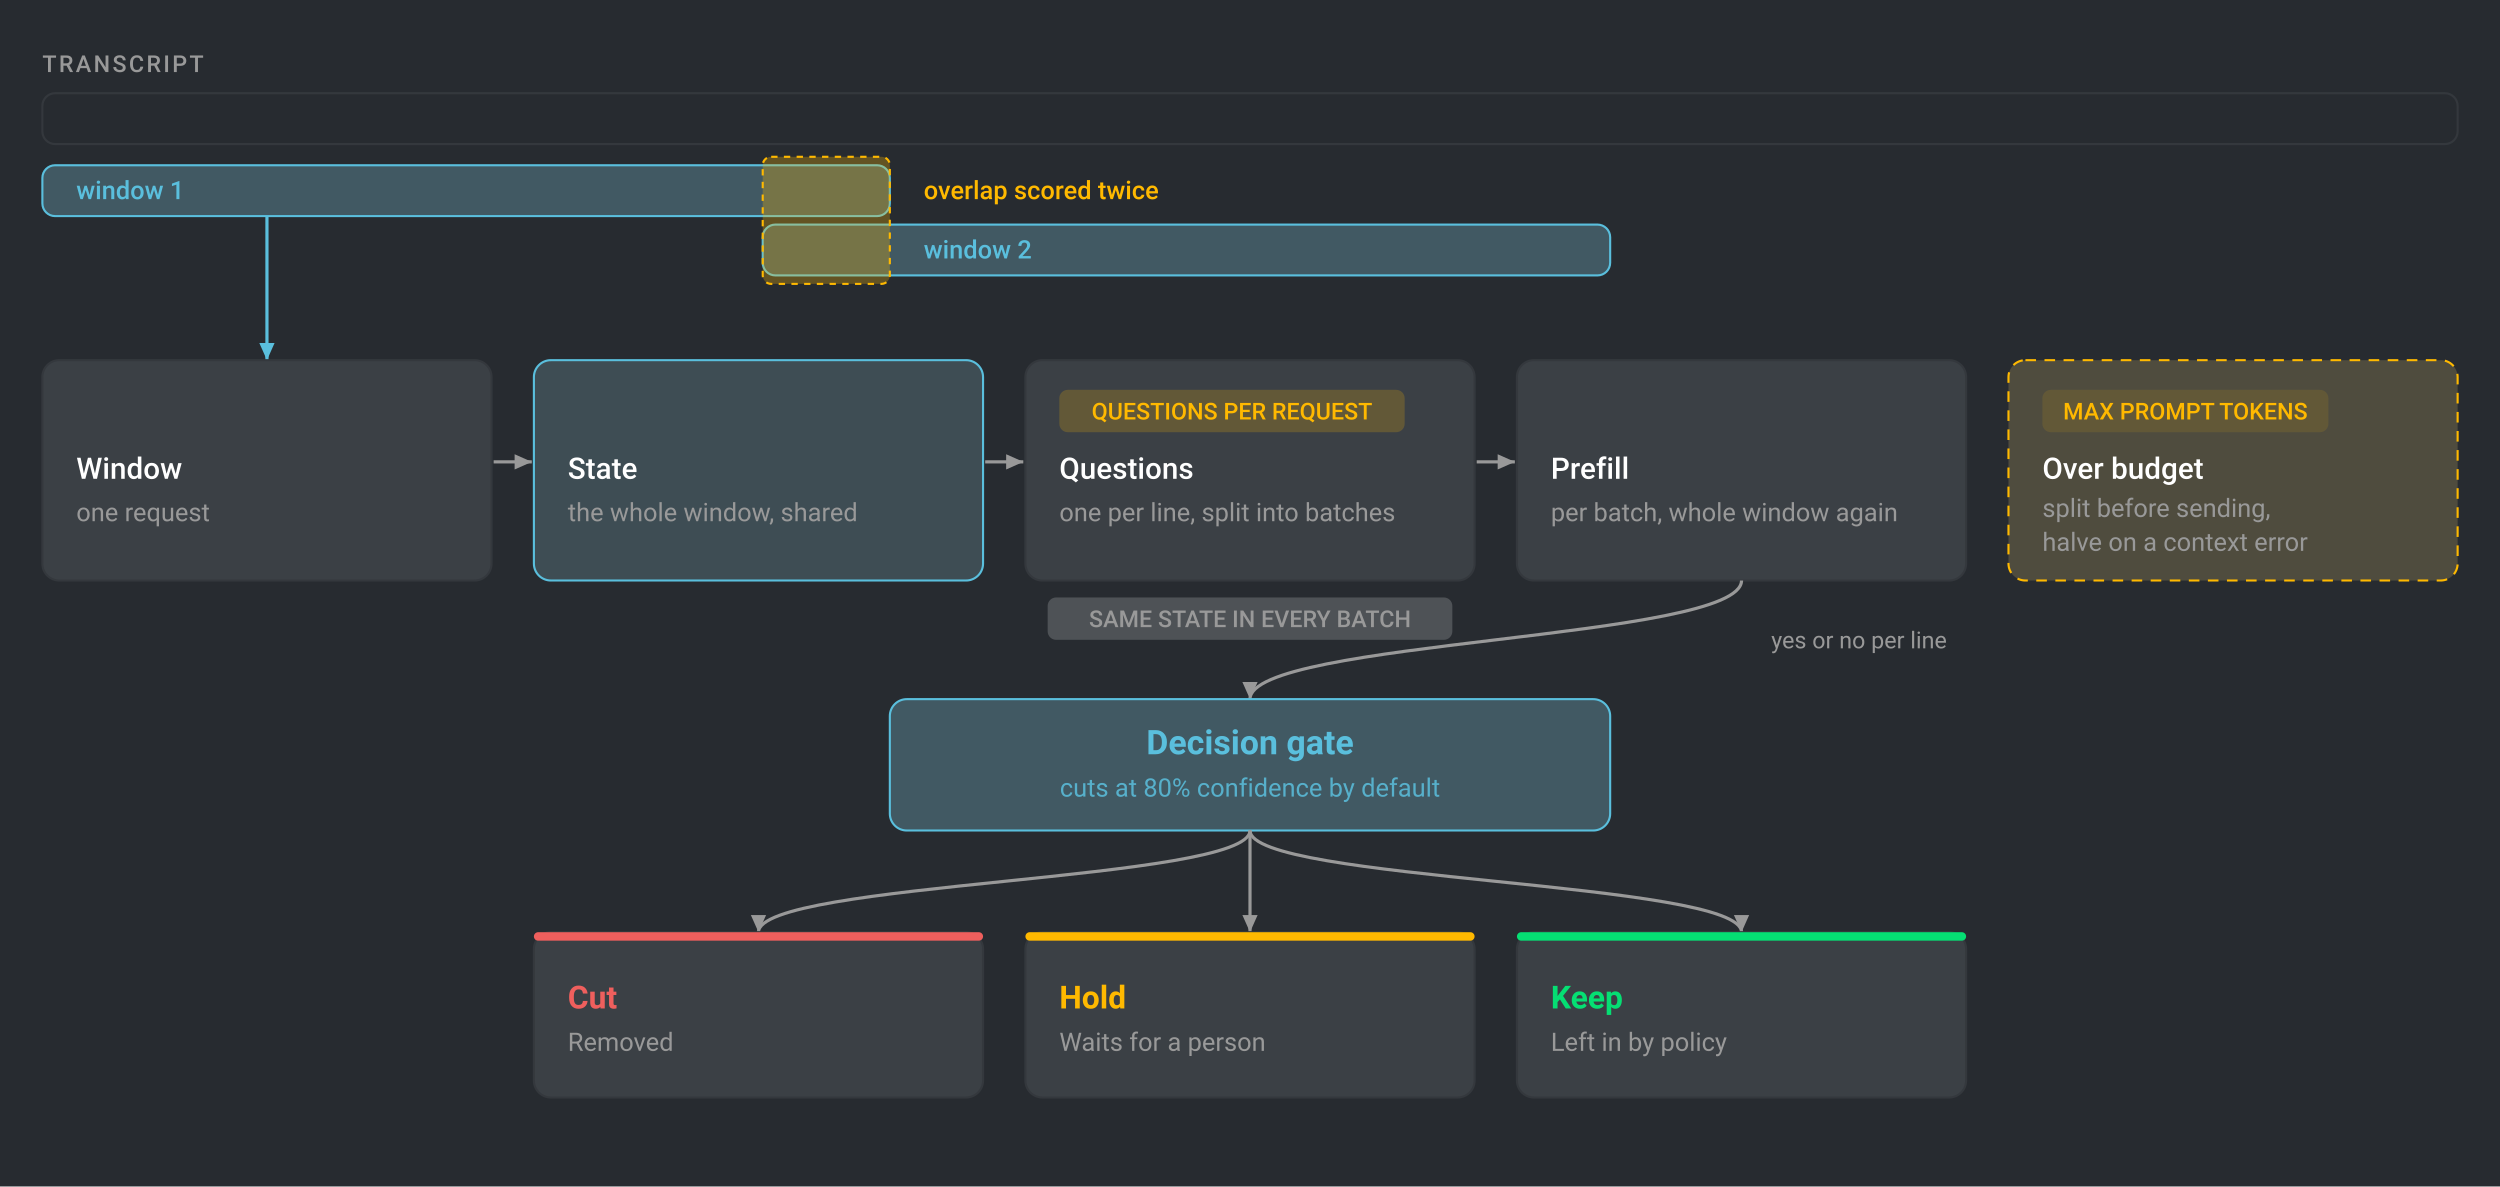
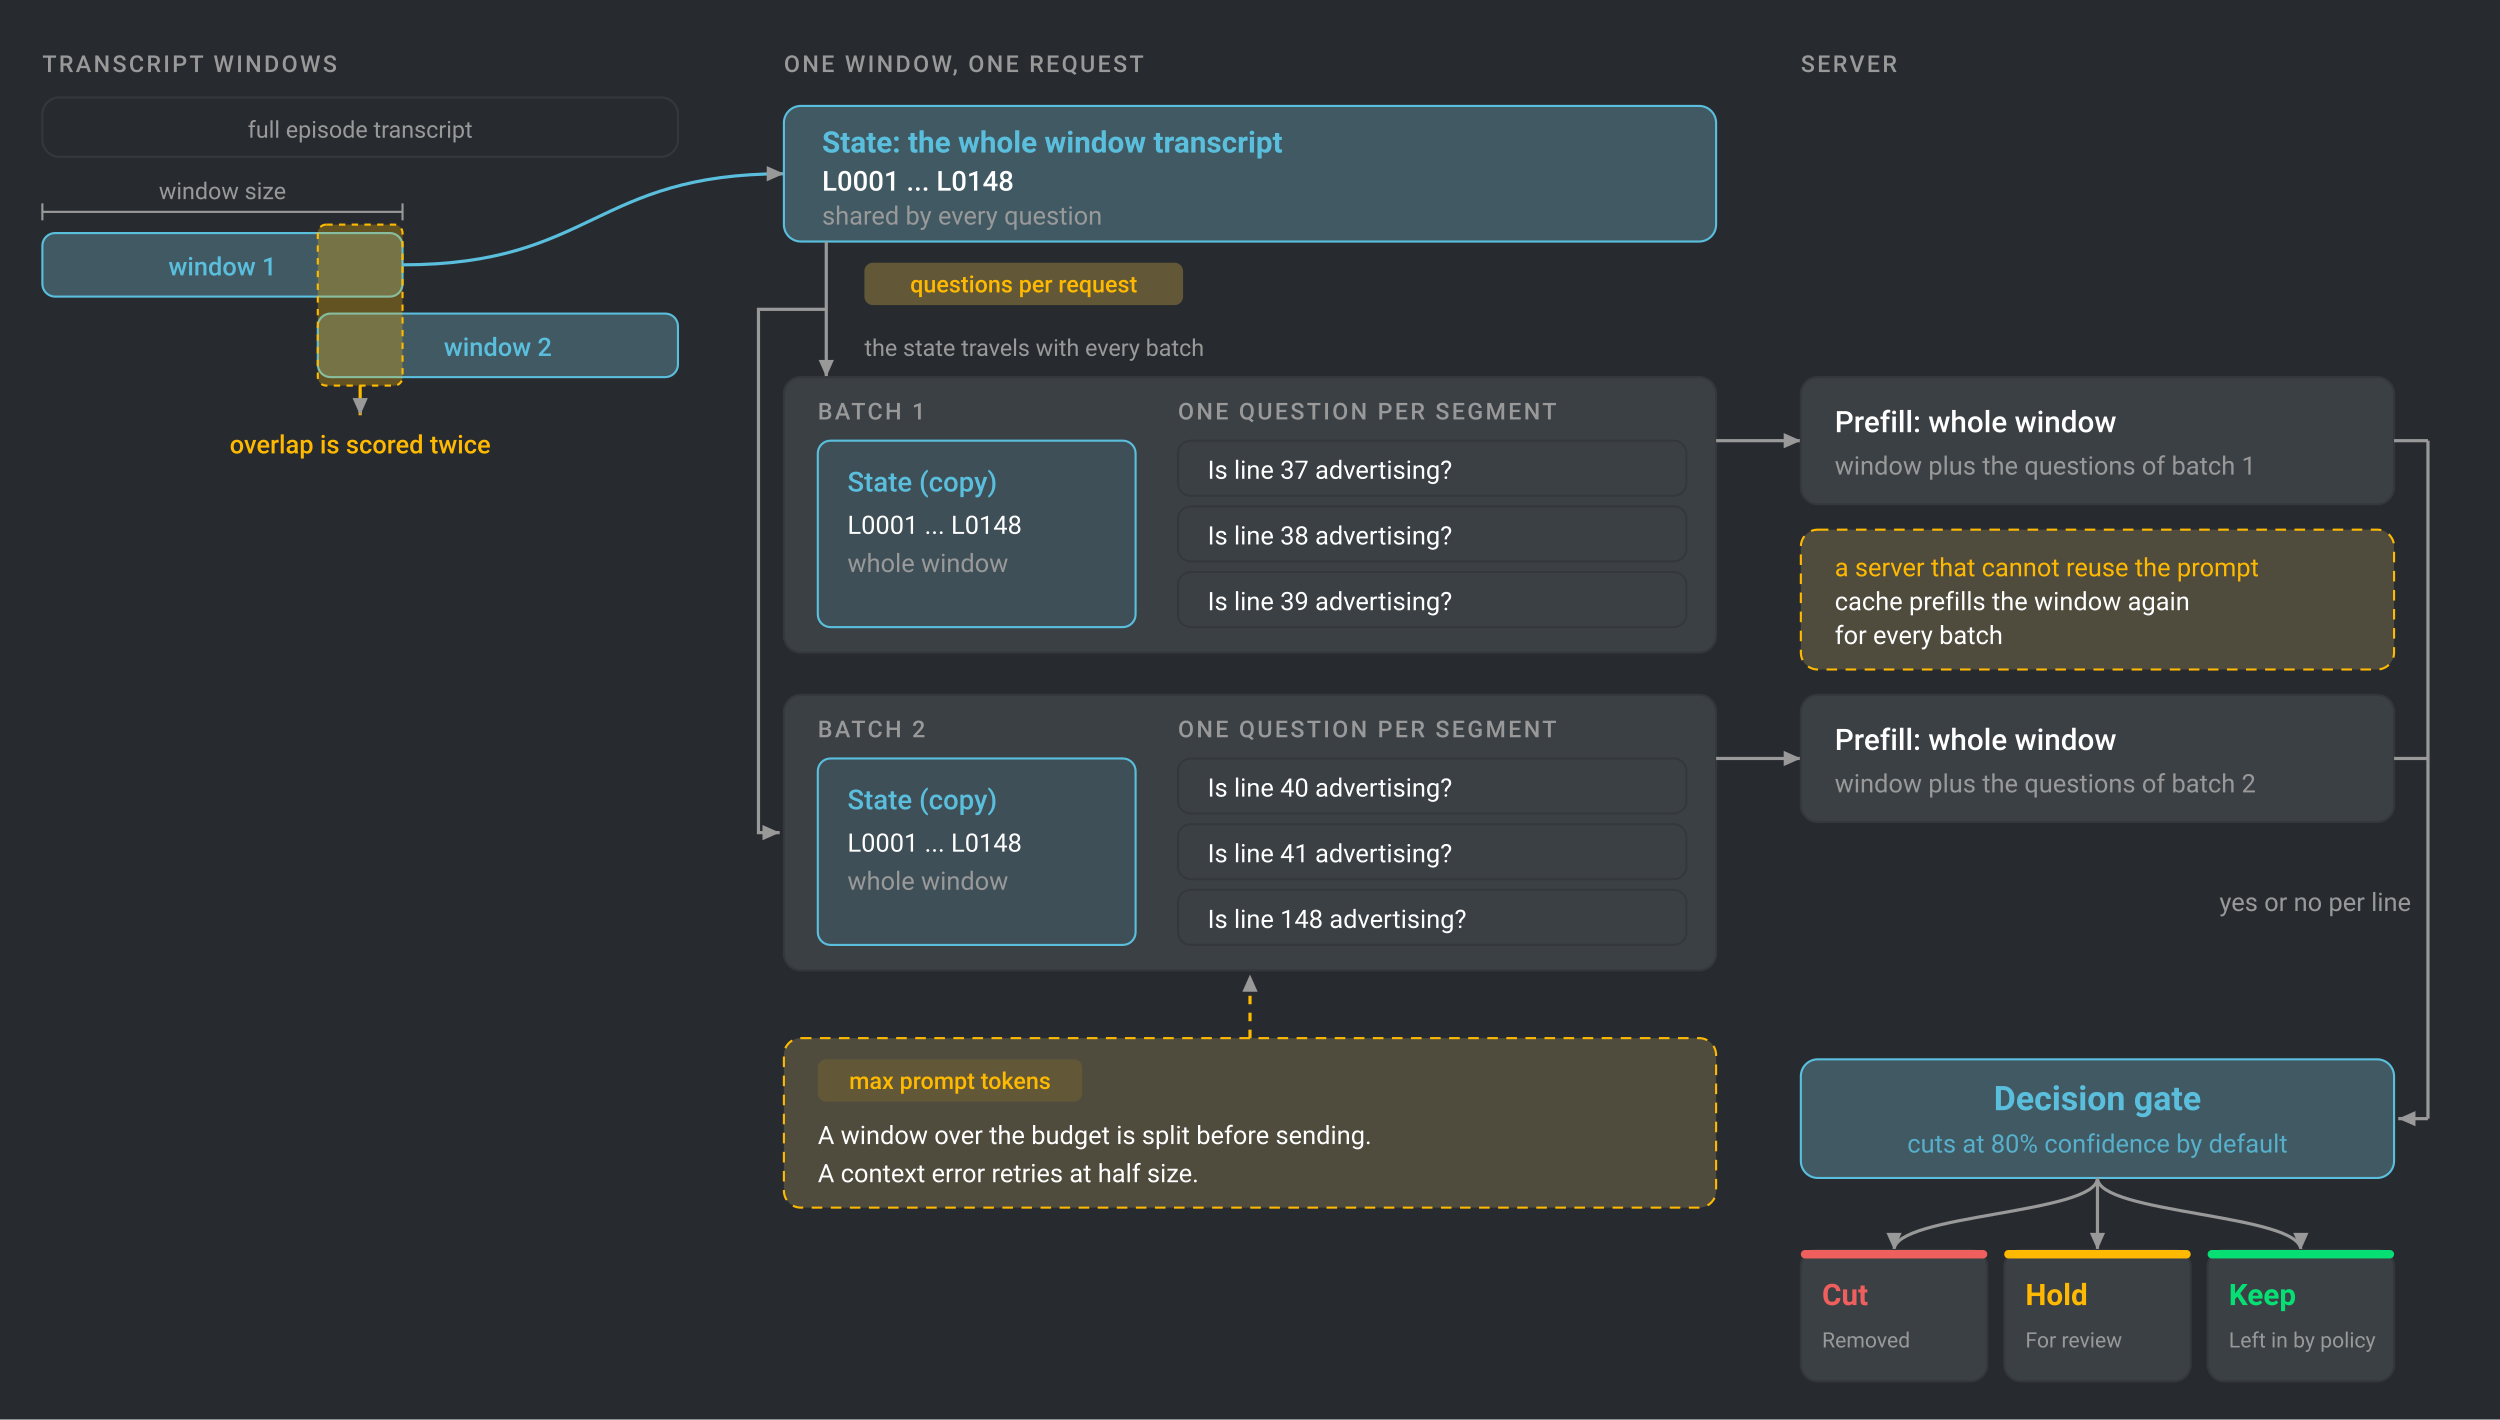
- <svg xmlns="http://www.w3.org/2000/svg" viewBox="0 0 1180 560" width="1180" height="560" role="img" aria-label="One detection window scored by System One, one yes or no question per line">
+ <svg xmlns="http://www.w3.org/2000/svg" viewBox="0 0 1180 670" width="1180" height="670" role="img" aria-label="One detection window sent to System One as batched yes or no questions">
  <defs>
    <marker id="ar" viewBox="0 0 10 10" refX="9" refY="5" markerWidth="6" markerHeight="6" orient="auto-start-reverse">
      <path d="M 0 1 L 9 5 L 0 9 z" fill="#999999" />
    </marker>
    <marker id="arp" viewBox="0 0 10 10" refX="9" refY="5" markerWidth="6" markerHeight="6" orient="auto-start-reverse">
      <path d="M 0 1 L 9 5 L 0 9 z" fill="#5ABFDD" />
    </marker>
    <pattern id="hatch" width="7" height="7" patternTransform="rotate(45)" patternUnits="userSpaceOnUse">
      <line x1="0" y1="0" x2="0" y2="7" stroke="#EF5F5D" stroke-width="2" opacity="0.28" />
    </pattern>
    <pattern id="hatchq" width="7" height="7" patternTransform="rotate(45)" patternUnits="userSpaceOnUse">
      <line x1="0" y1="0" x2="0" y2="7" stroke="#999999" stroke-width="2" opacity="0.20" />
    </pattern>
  </defs>
-   <rect width="1180" height="560" fill="#272B30" />
-   <text x="20" y="34" font-family="Roboto, -apple-system, BlinkMacSystemFont, 'Segoe UI', sans-serif" font-size="11" font-weight="500" fill="#999999" text-anchor="start" letter-spacing="0.1em">TRANSCRIPT</text>
-   <rect x="20" y="44" width="1140" height="24" rx="6" fill="#272B30" stroke="#34383D" stroke-width="1" />
-   <rect x="20" y="78" width="400" height="24" rx="6" fill="#415963" stroke="#5ABFDD" stroke-width="1" />
-   <text x="36" y="94" font-family="Roboto, -apple-system, BlinkMacSystemFont, 'Segoe UI', sans-serif" font-size="12" font-weight="500" fill="#5ABFDD" text-anchor="start">window 1</text>
-   <rect x="360" y="106" width="400" height="24" rx="6" fill="#415963" stroke="#5ABFDD" stroke-width="1" />
-   <text x="436" y="122" font-family="Roboto, -apple-system, BlinkMacSystemFont, 'Segoe UI', sans-serif" font-size="12" font-weight="500" fill="#5ABFDD" text-anchor="start">window 2</text>
-   <rect x="360" y="74" width="60" height="60" rx="4" fill="#FFB900" fill-opacity="0.28" stroke="#FFB900" stroke-width="1" stroke-dasharray="3 3" />
-   <text x="436" y="94" font-family="Roboto, -apple-system, BlinkMacSystemFont, 'Segoe UI', sans-serif" font-size="12" font-weight="500" fill="#FFB900" text-anchor="start">overlap scored twice</text>
-   <path d="M 126 102 L 126 170" stroke="#5ABFDD" stroke-width="1.5" fill="none" marker-end="url(#arp)" />
-   <rect x="20" y="170" width="212" height="104" rx="8" fill="#3B4045" stroke="#34383D" stroke-width="1" />
-   <text x="36" y="226" font-family="Roboto, -apple-system, BlinkMacSystemFont, 'Segoe UI', sans-serif" font-size="14" font-weight="500" fill="#FFFFFF" text-anchor="start">Window</text>
-   <text x="36" y="246" font-family="Roboto, -apple-system, BlinkMacSystemFont, 'Segoe UI', sans-serif" font-size="12" font-weight="400" fill="#999999" text-anchor="start">one request</text>
-   <path d="M 233 218 L 251 218" stroke="#999999" stroke-width="1.5" fill="none" marker-end="url(#ar)" />
-   <rect x="252" y="170" width="212" height="104" rx="8" fill="#3E4D54" stroke="#5ABFDD" stroke-width="1" />
-   <text x="268" y="226" font-family="Roboto, -apple-system, BlinkMacSystemFont, 'Segoe UI', sans-serif" font-size="14" font-weight="500" fill="#FFFFFF" text-anchor="start">State</text>
-   <text x="268" y="246" font-family="Roboto, -apple-system, BlinkMacSystemFont, 'Segoe UI', sans-serif" font-size="12" font-weight="400" fill="#999999" text-anchor="start">the whole window, shared</text>
-   <path d="M 465 218 L 483 218" stroke="#999999" stroke-width="1.5" fill="none" marker-end="url(#ar)" />
-   <rect x="484" y="170" width="212" height="104" rx="8" fill="#3B4045" stroke="#34383D" stroke-width="1" />
-   <rect x="500" y="184" width="163" height="20" rx="4" fill="#625837" stroke="none" stroke-width="0" />
-   <text x="581.5" y="198" font-family="Roboto, -apple-system, BlinkMacSystemFont, 'Segoe UI', sans-serif" font-size="11" font-weight="500" fill="#FFB900" text-anchor="middle">QUESTIONS PER REQUEST</text>
-   <text x="500" y="226" font-family="Roboto, -apple-system, BlinkMacSystemFont, 'Segoe UI', sans-serif" font-size="14" font-weight="500" fill="#FFFFFF" text-anchor="start">Questions</text>
-   <text x="500" y="246" font-family="Roboto, -apple-system, BlinkMacSystemFont, 'Segoe UI', sans-serif" font-size="12" font-weight="400" fill="#999999" text-anchor="start">one per line, split into batches</text>
-   <path d="M 697 218 L 715 218" stroke="#999999" stroke-width="1.5" fill="none" marker-end="url(#ar)" />
-   <rect x="716" y="170" width="212" height="104" rx="8" fill="#3B4045" stroke="#34383D" stroke-width="1" />
-   <text x="732" y="226" font-family="Roboto, -apple-system, BlinkMacSystemFont, 'Segoe UI', sans-serif" font-size="14" font-weight="500" fill="#FFFFFF" text-anchor="start">Prefill</text>
-   <text x="732" y="246" font-family="Roboto, -apple-system, BlinkMacSystemFont, 'Segoe UI', sans-serif" font-size="12" font-weight="400" fill="#999999" text-anchor="start">per batch, whole window again</text>
-   <rect x="494.5" y="282" width="191" height="20" rx="4" fill="#4E5256" stroke="none" stroke-width="0" />
-   <text x="590.0" y="296" font-family="Roboto, -apple-system, BlinkMacSystemFont, 'Segoe UI', sans-serif" font-size="11" font-weight="500" fill="#999999" text-anchor="middle">SAME STATE IN EVERY BATCH</text>
-   <rect x="948" y="170" width="212" height="104" rx="8" fill="#4F4C3E" stroke="#FFB900" stroke-width="1" stroke-dasharray="5 4" />
-   <rect x="964" y="184" width="135" height="20" rx="4" fill="#625837" stroke="none" stroke-width="0" />
-   <text x="1031.5" y="198" font-family="Roboto, -apple-system, BlinkMacSystemFont, 'Segoe UI', sans-serif" font-size="11" font-weight="500" fill="#FFB900" text-anchor="middle">MAX PROMPT TOKENS</text>
-   <text x="964" y="226" font-family="Roboto, -apple-system, BlinkMacSystemFont, 'Segoe UI', sans-serif" font-size="14" font-weight="500" fill="#FFFFFF" text-anchor="start">Over budget</text>
-   <text x="964" y="244" font-family="Roboto, -apple-system, BlinkMacSystemFont, 'Segoe UI', sans-serif" font-size="12" font-weight="400" fill="#999999" text-anchor="start">split before sending,</text>
-   <text x="964" y="260" font-family="Roboto, -apple-system, BlinkMacSystemFont, 'Segoe UI', sans-serif" font-size="12" font-weight="400" fill="#999999" text-anchor="start">halve on a context error</text>
-   <path d="M 822.0 274 C 822.0 302.0, 590 302.0, 590 330" stroke="#999999" stroke-width="1.5" fill="none" marker-end="url(#ar)" />
-   <text x="836.0" y="306" font-family="Roboto, -apple-system, BlinkMacSystemFont, 'Segoe UI', sans-serif" font-size="11" font-weight="400" fill="#999999" text-anchor="start">yes or no per line</text>
-   <rect x="420" y="330" width="340" height="62" rx="8" fill="#415963" stroke="#5ABFDD" stroke-width="1" />
-   <text x="590" y="356" font-family="Roboto, -apple-system, BlinkMacSystemFont, 'Segoe UI', sans-serif" font-size="16" font-weight="600" fill="#5ABFDD" text-anchor="middle">Decision gate</text>
-   <text x="590" y="376" font-family="Roboto, -apple-system, BlinkMacSystemFont, 'Segoe UI', sans-serif" font-size="12" font-weight="400" fill="#5ABFDD" text-anchor="middle" opacity="0.85">cuts at 80% confidence by default</text>
-   <path d="M 590 392 C 590 416.0, 358.0 416.0, 358.0 440" stroke="#999999" stroke-width="1.5" fill="none" marker-end="url(#ar)" />
-   <rect x="252" y="440" width="212" height="78" rx="8" fill="#3B4045" stroke="#34383D" stroke-width="1" />
-   <rect x="252" y="440" width="212" height="4" fill="#EF5F5D" rx="2" />
-   <text x="268" y="476" font-family="Roboto, -apple-system, BlinkMacSystemFont, 'Segoe UI', sans-serif" font-size="15" font-weight="600" fill="#EF5F5D" text-anchor="start">Cut</text>
-   <text x="268" y="496" font-family="Roboto, -apple-system, BlinkMacSystemFont, 'Segoe UI', sans-serif" font-size="12" font-weight="400" fill="#999999" text-anchor="start">Removed</text>
-   <path d="M 590 392 C 590 416.0, 590.0 416.0, 590.0 440" stroke="#999999" stroke-width="1.5" fill="none" marker-end="url(#ar)" />
-   <rect x="484" y="440" width="212" height="78" rx="8" fill="#3B4045" stroke="#34383D" stroke-width="1" />
-   <rect x="484" y="440" width="212" height="4" fill="#FFB900" rx="2" />
-   <text x="500" y="476" font-family="Roboto, -apple-system, BlinkMacSystemFont, 'Segoe UI', sans-serif" font-size="15" font-weight="600" fill="#FFB900" text-anchor="start">Hold</text>
-   <text x="500" y="496" font-family="Roboto, -apple-system, BlinkMacSystemFont, 'Segoe UI', sans-serif" font-size="12" font-weight="400" fill="#999999" text-anchor="start">Waits for a person</text>
-   <path d="M 590 392 C 590 416.0, 822.0 416.0, 822.0 440" stroke="#999999" stroke-width="1.5" fill="none" marker-end="url(#ar)" />
-   <rect x="716" y="440" width="212" height="78" rx="8" fill="#3B4045" stroke="#34383D" stroke-width="1" />
-   <rect x="716" y="440" width="212" height="4" fill="#05DF73" rx="2" />
-   <text x="732" y="476" font-family="Roboto, -apple-system, BlinkMacSystemFont, 'Segoe UI', sans-serif" font-size="15" font-weight="600" fill="#05DF73" text-anchor="start">Keep</text>
-   <text x="732" y="496" font-family="Roboto, -apple-system, BlinkMacSystemFont, 'Segoe UI', sans-serif" font-size="12" font-weight="400" fill="#999999" text-anchor="start">Left in by policy</text>
+   <rect width="1180" height="670" fill="#272B30" />
+   <text x="20" y="34" font-family="Roboto, -apple-system, BlinkMacSystemFont, 'Segoe UI', sans-serif" font-size="11" font-weight="500" fill="#999999" text-anchor="start" letter-spacing="0.1em">TRANSCRIPT WINDOWS</text>
+   <rect x="20" y="46" width="300" height="28" rx="8" fill="#272B30" stroke="#34383D" stroke-width="1" />
+   <text x="170" y="65" font-family="Roboto, -apple-system, BlinkMacSystemFont, 'Segoe UI', sans-serif" font-size="11" font-weight="400" fill="#999999" text-anchor="middle">full episode transcript</text>
+   <text x="105" y="94" font-family="Roboto, -apple-system, BlinkMacSystemFont, 'Segoe UI', sans-serif" font-size="11" font-weight="400" fill="#999999" text-anchor="middle">window size</text>
+   <path d="M 20 100 L 190 100 M 20 96 L 20 104 M 190 96 L 190 104" stroke="#999999" stroke-width="1" fill="none" />
+   <rect x="20" y="110" width="170" height="30" rx="6" fill="#415963" stroke="#5ABFDD" stroke-width="1" />
+   <text x="105" y="130" font-family="Roboto, -apple-system, BlinkMacSystemFont, 'Segoe UI', sans-serif" font-size="12" font-weight="500" fill="#5ABFDD" text-anchor="middle">window 1</text>
+   <rect x="150" y="148" width="170" height="30" rx="6" fill="#415963" stroke="#5ABFDD" stroke-width="1" />
+   <text x="235" y="168" font-family="Roboto, -apple-system, BlinkMacSystemFont, 'Segoe UI', sans-serif" font-size="12" font-weight="500" fill="#5ABFDD" text-anchor="middle">window 2</text>
+   <rect x="150" y="106" width="40" height="76" rx="4" fill="#FFB900" fill-opacity="0.28" stroke="#FFB900" stroke-width="1" stroke-dasharray="3 3" />
+   <path d="M 170 182 L 170 196" stroke="#FFB900" stroke-width="1.5" fill="none" marker-end="url(#ar)" />
+   <text x="170" y="214" font-family="Roboto, -apple-system, BlinkMacSystemFont, 'Segoe UI', sans-serif" font-size="12" font-weight="500" fill="#FFB900" text-anchor="middle">overlap is scored twice</text>
+   <path d="M 190 125 C 280.0 125, 280.0 82, 370 82" stroke="#5ABFDD" stroke-width="1.5" fill="none" marker-end="url(#ar)" />
+   <text x="370" y="34" font-family="Roboto, -apple-system, BlinkMacSystemFont, 'Segoe UI', sans-serif" font-size="11" font-weight="500" fill="#999999" text-anchor="start" letter-spacing="0.1em">ONE WINDOW, ONE REQUEST</text>
+   <rect x="370" y="50" width="440" height="64" rx="8" fill="#415963" stroke="#5ABFDD" stroke-width="1" />
+   <text x="388" y="72" font-family="Roboto, -apple-system, BlinkMacSystemFont, 'Segoe UI', sans-serif" font-size="14" font-weight="600" fill="#5ABFDD" text-anchor="start">State: the whole window transcript</text>
+   <text x="388" y="90" font-family="Roboto, -apple-system, BlinkMacSystemFont, 'Segoe UI', sans-serif" font-size="13" font-weight="500" fill="#FFFFFF" text-anchor="start">L0001 ... L0148</text>
+   <text x="388" y="106" font-family="Roboto, -apple-system, BlinkMacSystemFont, 'Segoe UI', sans-serif" font-size="12" font-weight="400" fill="#999999" text-anchor="start">shared by every question</text>
+   <path d="M 390 114 L 390 178" stroke="#999999" stroke-width="1.5" fill="none" marker-end="url(#ar)" />
+   <path d="M 390 146 L 358 146 L 358 393 L 368 393" stroke="#999999" stroke-width="1.5" fill="none" marker-end="url(#ar)" />
+   <rect x="408" y="124" width="150.4" height="20" rx="4" fill="#625837" stroke="none" stroke-width="0" />
+   <text x="483.2" y="138" font-family="Roboto, -apple-system, BlinkMacSystemFont, 'Segoe UI', sans-serif" font-size="11" font-weight="500" fill="#FFB900" text-anchor="middle">questions per request</text>
+   <text x="408" y="168" font-family="Roboto, -apple-system, BlinkMacSystemFont, 'Segoe UI', sans-serif" font-size="11" font-weight="400" fill="#999999" text-anchor="start">the state travels with every batch</text>
+   <rect x="370" y="178" width="440" height="130" rx="8" fill="#3B4045" stroke="#34383D" stroke-width="1" />
+   <text x="386" y="198" font-family="Roboto, -apple-system, BlinkMacSystemFont, 'Segoe UI', sans-serif" font-size="11" font-weight="500" fill="#999999" text-anchor="start" letter-spacing="0.1em">BATCH 1</text>
+   <text x="556" y="198" font-family="Roboto, -apple-system, BlinkMacSystemFont, 'Segoe UI', sans-serif" font-size="11" font-weight="500" fill="#999999" text-anchor="start" letter-spacing="0.1em">ONE QUESTION PER SEGMENT</text>
+   <rect x="386" y="208" width="150" height="88" rx="6" fill="#3F4F57" stroke="#5ABFDD" stroke-width="1" />
+   <text x="400" y="232" font-family="Roboto, -apple-system, BlinkMacSystemFont, 'Segoe UI', sans-serif" font-size="13" font-weight="500" fill="#5ABFDD" text-anchor="start">State (copy)</text>
+   <text x="400" y="252" font-family="Roboto, -apple-system, BlinkMacSystemFont, 'Segoe UI', sans-serif" font-size="12" font-weight="400" fill="#FFFFFF" text-anchor="start">L0001 ... L0148</text>
+   <text x="400" y="270" font-family="Roboto, -apple-system, BlinkMacSystemFont, 'Segoe UI', sans-serif" font-size="12" font-weight="400" fill="#999999" text-anchor="start">whole window</text>
+   <rect x="556" y="208" width="240" height="26" rx="6" fill="#3B4045" stroke="#34383D" stroke-width="1" />
+   <text x="570" y="226" font-family="Roboto, -apple-system, BlinkMacSystemFont, 'Segoe UI', sans-serif" font-size="12" font-weight="400" fill="#FFFFFF" text-anchor="start">Is line 37 advertising?</text>
+   <rect x="556" y="239" width="240" height="26" rx="6" fill="#3B4045" stroke="#34383D" stroke-width="1" />
+   <text x="570" y="257" font-family="Roboto, -apple-system, BlinkMacSystemFont, 'Segoe UI', sans-serif" font-size="12" font-weight="400" fill="#FFFFFF" text-anchor="start">Is line 38 advertising?</text>
+   <rect x="556" y="270" width="240" height="26" rx="6" fill="#3B4045" stroke="#34383D" stroke-width="1" />
+   <text x="570" y="288" font-family="Roboto, -apple-system, BlinkMacSystemFont, 'Segoe UI', sans-serif" font-size="12" font-weight="400" fill="#FFFFFF" text-anchor="start">Is line 39 advertising?</text>
+   <rect x="370" y="328" width="440" height="130" rx="8" fill="#3B4045" stroke="#34383D" stroke-width="1" />
+   <text x="386" y="348" font-family="Roboto, -apple-system, BlinkMacSystemFont, 'Segoe UI', sans-serif" font-size="11" font-weight="500" fill="#999999" text-anchor="start" letter-spacing="0.1em">BATCH 2</text>
+   <text x="556" y="348" font-family="Roboto, -apple-system, BlinkMacSystemFont, 'Segoe UI', sans-serif" font-size="11" font-weight="500" fill="#999999" text-anchor="start" letter-spacing="0.1em">ONE QUESTION PER SEGMENT</text>
+   <rect x="386" y="358" width="150" height="88" rx="6" fill="#3F4F57" stroke="#5ABFDD" stroke-width="1" />
+   <text x="400" y="382" font-family="Roboto, -apple-system, BlinkMacSystemFont, 'Segoe UI', sans-serif" font-size="13" font-weight="500" fill="#5ABFDD" text-anchor="start">State (copy)</text>
+   <text x="400" y="402" font-family="Roboto, -apple-system, BlinkMacSystemFont, 'Segoe UI', sans-serif" font-size="12" font-weight="400" fill="#FFFFFF" text-anchor="start">L0001 ... L0148</text>
+   <text x="400" y="420" font-family="Roboto, -apple-system, BlinkMacSystemFont, 'Segoe UI', sans-serif" font-size="12" font-weight="400" fill="#999999" text-anchor="start">whole window</text>
+   <rect x="556" y="358" width="240" height="26" rx="6" fill="#3B4045" stroke="#34383D" stroke-width="1" />
+   <text x="570" y="376" font-family="Roboto, -apple-system, BlinkMacSystemFont, 'Segoe UI', sans-serif" font-size="12" font-weight="400" fill="#FFFFFF" text-anchor="start">Is line 40 advertising?</text>
+   <rect x="556" y="389" width="240" height="26" rx="6" fill="#3B4045" stroke="#34383D" stroke-width="1" />
+   <text x="570" y="407" font-family="Roboto, -apple-system, BlinkMacSystemFont, 'Segoe UI', sans-serif" font-size="12" font-weight="400" fill="#FFFFFF" text-anchor="start">Is line 41 advertising?</text>
+   <rect x="556" y="420" width="240" height="26" rx="6" fill="#3B4045" stroke="#34383D" stroke-width="1" />
+   <text x="570" y="438" font-family="Roboto, -apple-system, BlinkMacSystemFont, 'Segoe UI', sans-serif" font-size="12" font-weight="400" fill="#FFFFFF" text-anchor="start">Is line 148 advertising?</text>
+   <text x="850" y="34" font-family="Roboto, -apple-system, BlinkMacSystemFont, 'Segoe UI', sans-serif" font-size="11" font-weight="500" fill="#999999" text-anchor="start" letter-spacing="0.1em">SERVER</text>
+   <path d="M 810 208 L 850 208" stroke="#999999" stroke-width="1.5" fill="none" marker-end="url(#ar)" />
+   <rect x="850" y="178" width="280" height="60" rx="8" fill="#3B4045" stroke="#34383D" stroke-width="1" />
+   <text x="866" y="204" font-family="Roboto, -apple-system, BlinkMacSystemFont, 'Segoe UI', sans-serif" font-size="14" font-weight="500" fill="#FFFFFF" text-anchor="start">Prefill: whole window</text>
+   <text x="866" y="224" font-family="Roboto, -apple-system, BlinkMacSystemFont, 'Segoe UI', sans-serif" font-size="12" font-weight="400" fill="#999999" text-anchor="start">window plus the questions of batch 1</text>
+   <path d="M 1130 208 L 1146 208" stroke="#999999" stroke-width="1.5" fill="none" />
+   <path d="M 810 358 L 850 358" stroke="#999999" stroke-width="1.5" fill="none" marker-end="url(#ar)" />
+   <rect x="850" y="328" width="280" height="60" rx="8" fill="#3B4045" stroke="#34383D" stroke-width="1" />
+   <text x="866" y="354" font-family="Roboto, -apple-system, BlinkMacSystemFont, 'Segoe UI', sans-serif" font-size="14" font-weight="500" fill="#FFFFFF" text-anchor="start">Prefill: whole window</text>
+   <text x="866" y="374" font-family="Roboto, -apple-system, BlinkMacSystemFont, 'Segoe UI', sans-serif" font-size="12" font-weight="400" fill="#999999" text-anchor="start">window plus the questions of batch 2</text>
+   <path d="M 1130 358 L 1146 358" stroke="#999999" stroke-width="1.5" fill="none" />
+   <rect x="850" y="250" width="280" height="66" rx="8" fill="#4F4C3E" stroke="#FFB900" stroke-width="1" stroke-dasharray="5 4" />
+   <text x="866" y="272" font-family="Roboto, -apple-system, BlinkMacSystemFont, 'Segoe UI', sans-serif" font-size="12" font-weight="400" fill="#FFB900" text-anchor="start">a server that cannot reuse the prompt</text>
+   <text x="866" y="288" font-family="Roboto, -apple-system, BlinkMacSystemFont, 'Segoe UI', sans-serif" font-size="12" font-weight="400" fill="#FFFFFF" text-anchor="start">cache prefills the window again</text>
+   <text x="866" y="304" font-family="Roboto, -apple-system, BlinkMacSystemFont, 'Segoe UI', sans-serif" font-size="12" font-weight="400" fill="#FFFFFF" text-anchor="start">for every batch</text>
+   <path d="M 1146 208 L 1146 528" stroke="#999999" stroke-width="1.5" fill="none" />
+   <text x="1138" y="430" font-family="Roboto, -apple-system, BlinkMacSystemFont, 'Segoe UI', sans-serif" font-size="12" font-weight="400" fill="#999999" text-anchor="end">yes or no per line</text>
+   <path d="M 1146 528 L 1132 528" stroke="#999999" stroke-width="1.5" fill="none" marker-end="url(#ar)" />
+   <rect x="850" y="500" width="280" height="56" rx="8" fill="#415963" stroke="#5ABFDD" stroke-width="1" />
+   <text x="990" y="524" font-family="Roboto, -apple-system, BlinkMacSystemFont, 'Segoe UI', sans-serif" font-size="16" font-weight="600" fill="#5ABFDD" text-anchor="middle">Decision gate</text>
+   <text x="990" y="544" font-family="Roboto, -apple-system, BlinkMacSystemFont, 'Segoe UI', sans-serif" font-size="12" font-weight="400" fill="#5ABFDD" text-anchor="middle" opacity="0.85">cuts at 80% confidence by default</text>
+   <path d="M 990 556 C 990 573.0, 894 573.0, 894 590" stroke="#999999" stroke-width="1.5" fill="none" marker-end="url(#ar)" />
+   <rect x="850" y="590" width="88" height="62" rx="8" fill="#3B4045" stroke="#34383D" stroke-width="1" />
+   <rect x="850" y="590" width="88" height="4" fill="#EF5F5D" rx="2" />
+   <text x="860" y="616" font-family="Roboto, -apple-system, BlinkMacSystemFont, 'Segoe UI', sans-serif" font-size="14" font-weight="600" fill="#EF5F5D" text-anchor="start">Cut</text>
+   <text x="860" y="636" font-family="Roboto, -apple-system, BlinkMacSystemFont, 'Segoe UI', sans-serif" font-size="10" font-weight="400" fill="#999999" text-anchor="start">Removed</text>
+   <path d="M 990 556 C 990 573.0, 990 573.0, 990 590" stroke="#999999" stroke-width="1.5" fill="none" marker-end="url(#ar)" />
+   <rect x="946" y="590" width="88" height="62" rx="8" fill="#3B4045" stroke="#34383D" stroke-width="1" />
+   <rect x="946" y="590" width="88" height="4" fill="#FFB900" rx="2" />
+   <text x="956" y="616" font-family="Roboto, -apple-system, BlinkMacSystemFont, 'Segoe UI', sans-serif" font-size="14" font-weight="600" fill="#FFB900" text-anchor="start">Hold</text>
+   <text x="956" y="636" font-family="Roboto, -apple-system, BlinkMacSystemFont, 'Segoe UI', sans-serif" font-size="10" font-weight="400" fill="#999999" text-anchor="start">For review</text>
+   <path d="M 990 556 C 990 573.0, 1086 573.0, 1086 590" stroke="#999999" stroke-width="1.5" fill="none" marker-end="url(#ar)" />
+   <rect x="1042" y="590" width="88" height="62" rx="8" fill="#3B4045" stroke="#34383D" stroke-width="1" />
+   <rect x="1042" y="590" width="88" height="4" fill="#05DF73" rx="2" />
+   <text x="1052" y="616" font-family="Roboto, -apple-system, BlinkMacSystemFont, 'Segoe UI', sans-serif" font-size="14" font-weight="600" fill="#05DF73" text-anchor="start">Keep</text>
+   <text x="1052" y="636" font-family="Roboto, -apple-system, BlinkMacSystemFont, 'Segoe UI', sans-serif" font-size="10" font-weight="400" fill="#999999" text-anchor="start">Left in by policy</text>
+   <rect x="370" y="490" width="440" height="80" rx="8" fill="#4F4C3E" stroke="#FFB900" stroke-width="1" stroke-dasharray="5 4" />
+   <rect x="386" y="500" width="124.8" height="20" rx="4" fill="#625837" stroke="none" stroke-width="0" />
+   <text x="448.4" y="514" font-family="Roboto, -apple-system, BlinkMacSystemFont, 'Segoe UI', sans-serif" font-size="11" font-weight="500" fill="#FFB900" text-anchor="middle">max prompt tokens</text>
+   <text x="386" y="540" font-family="Roboto, -apple-system, BlinkMacSystemFont, 'Segoe UI', sans-serif" font-size="12" font-weight="400" fill="#FFFFFF" text-anchor="start">A window over the budget is split before sending.</text>
+   <text x="386" y="558" font-family="Roboto, -apple-system, BlinkMacSystemFont, 'Segoe UI', sans-serif" font-size="12" font-weight="400" fill="#FFFFFF" text-anchor="start">A context error retries at half size.</text>
+   <path d="M 590 490 L 590 460" stroke="#FFB900" stroke-width="1.5" fill="none" marker-end="url(#ar)" stroke-dasharray="4 4" />
</svg>
